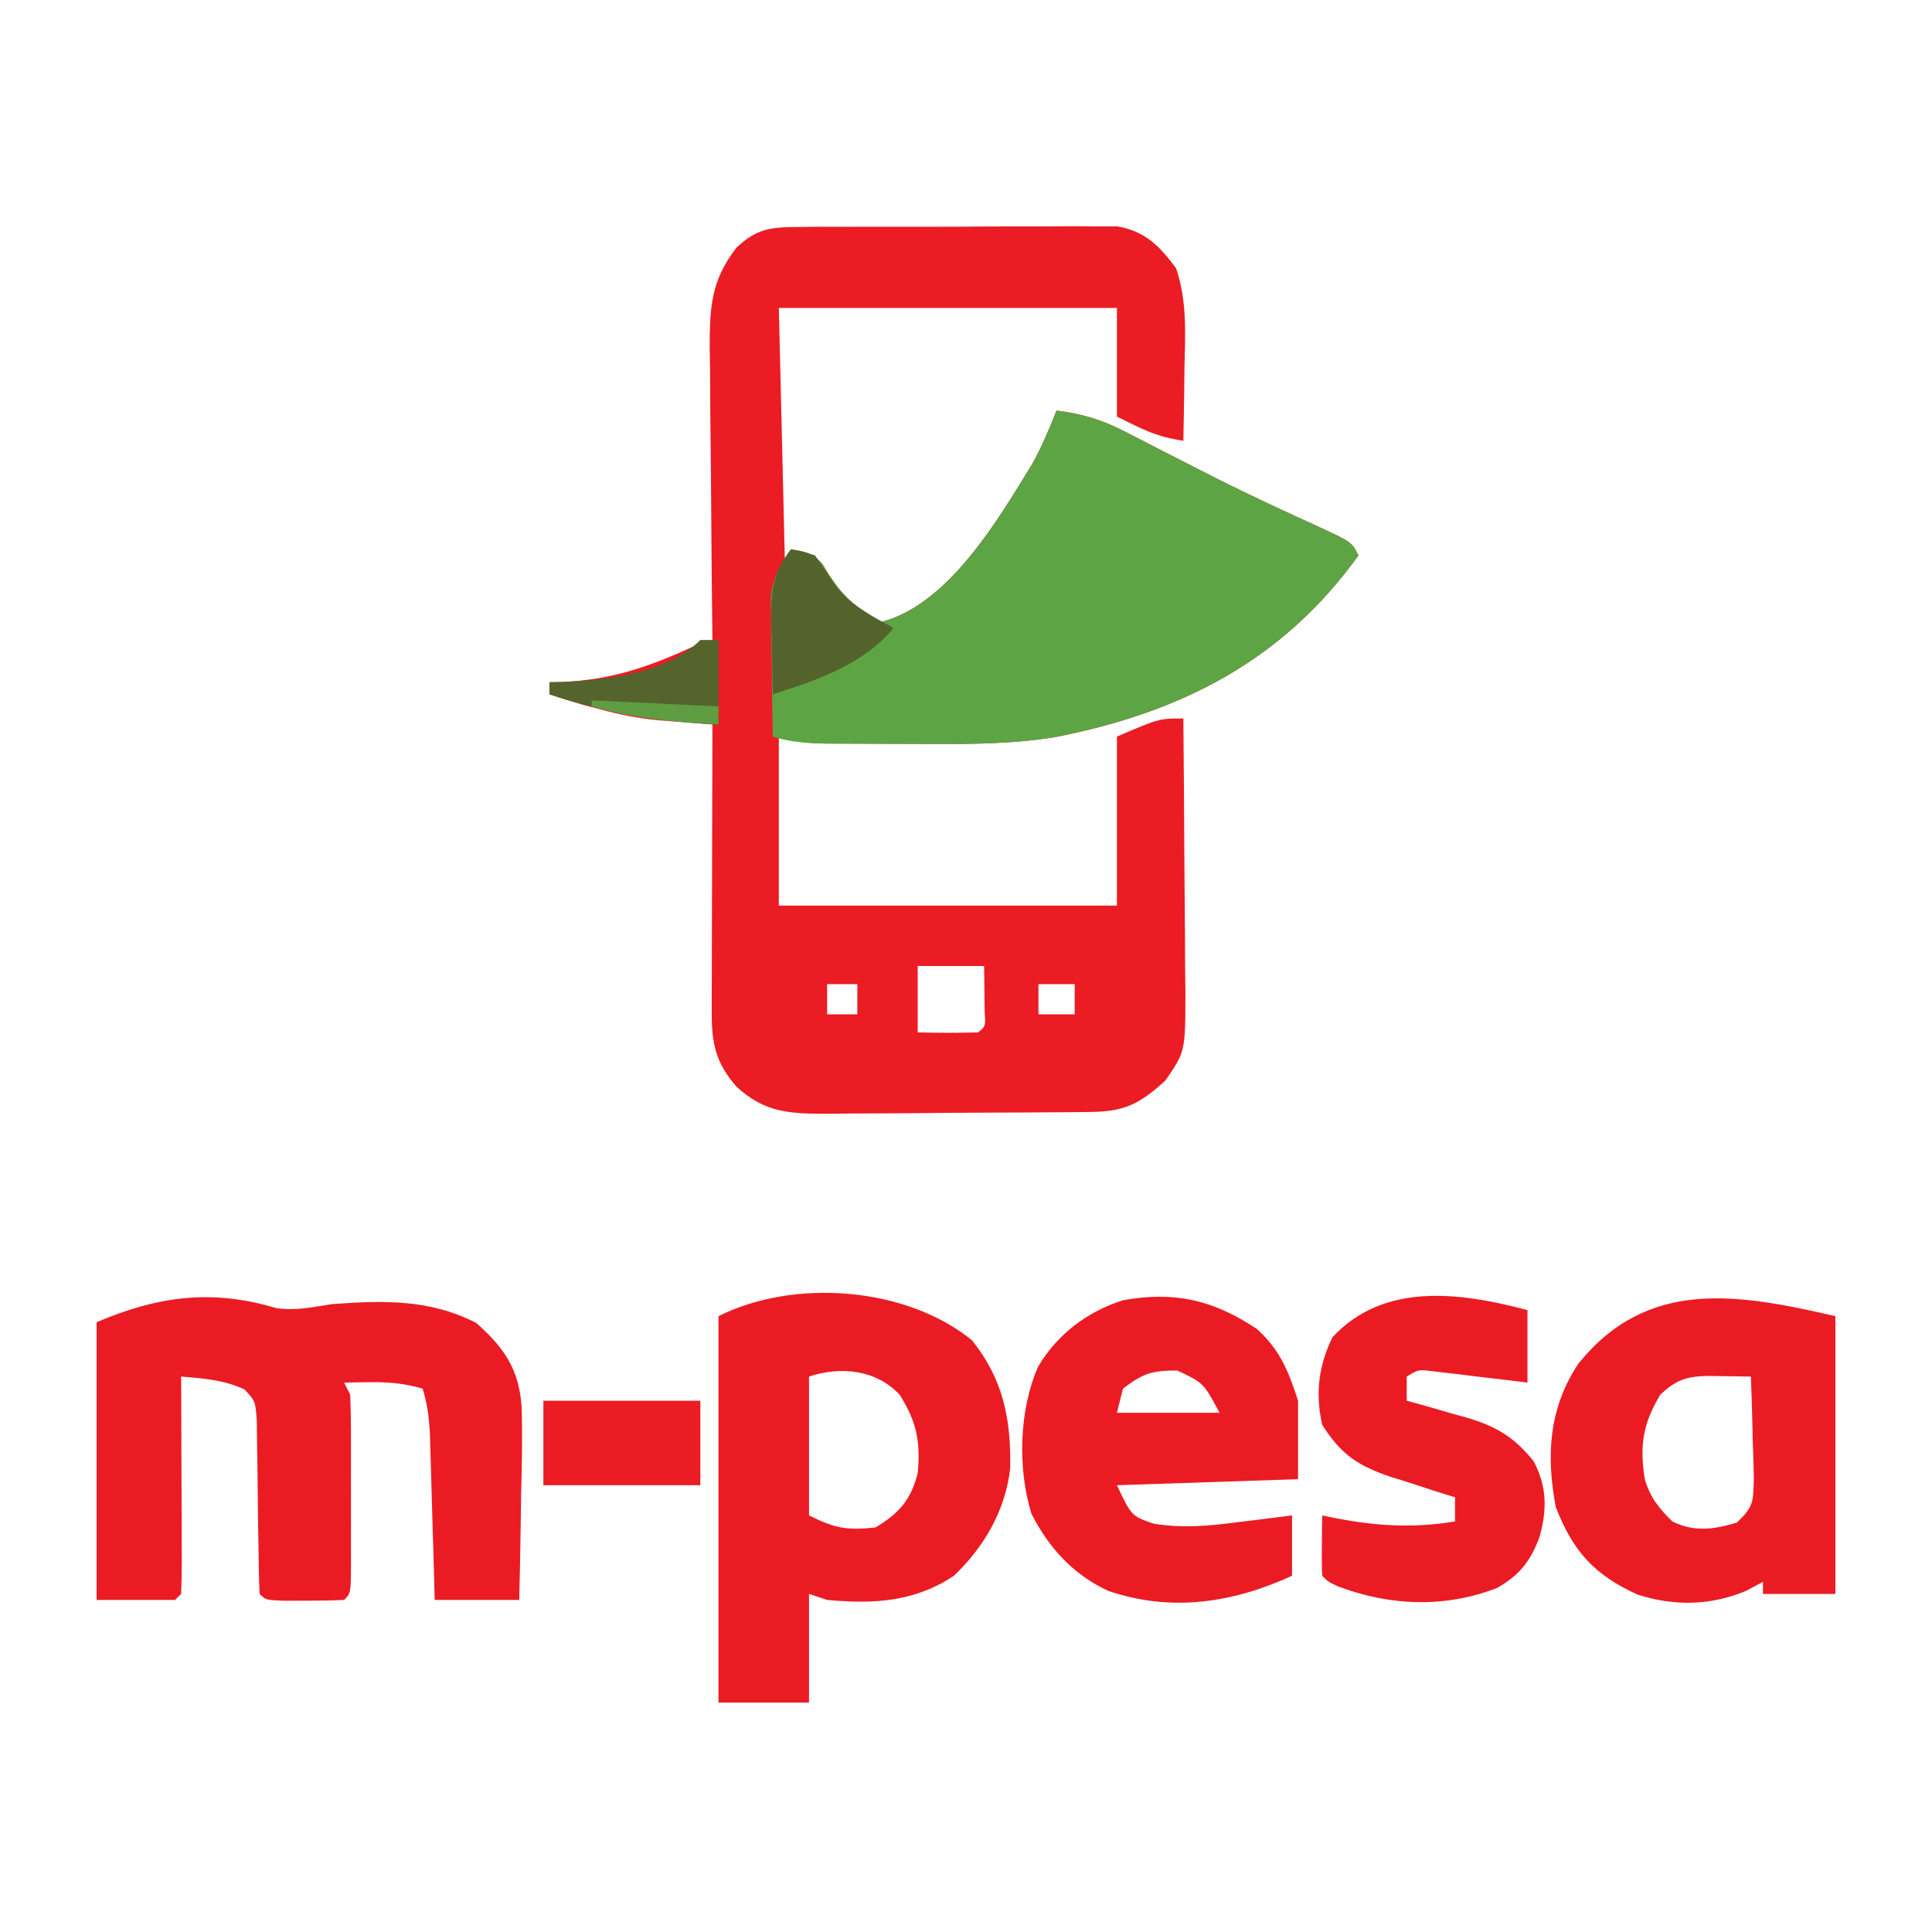
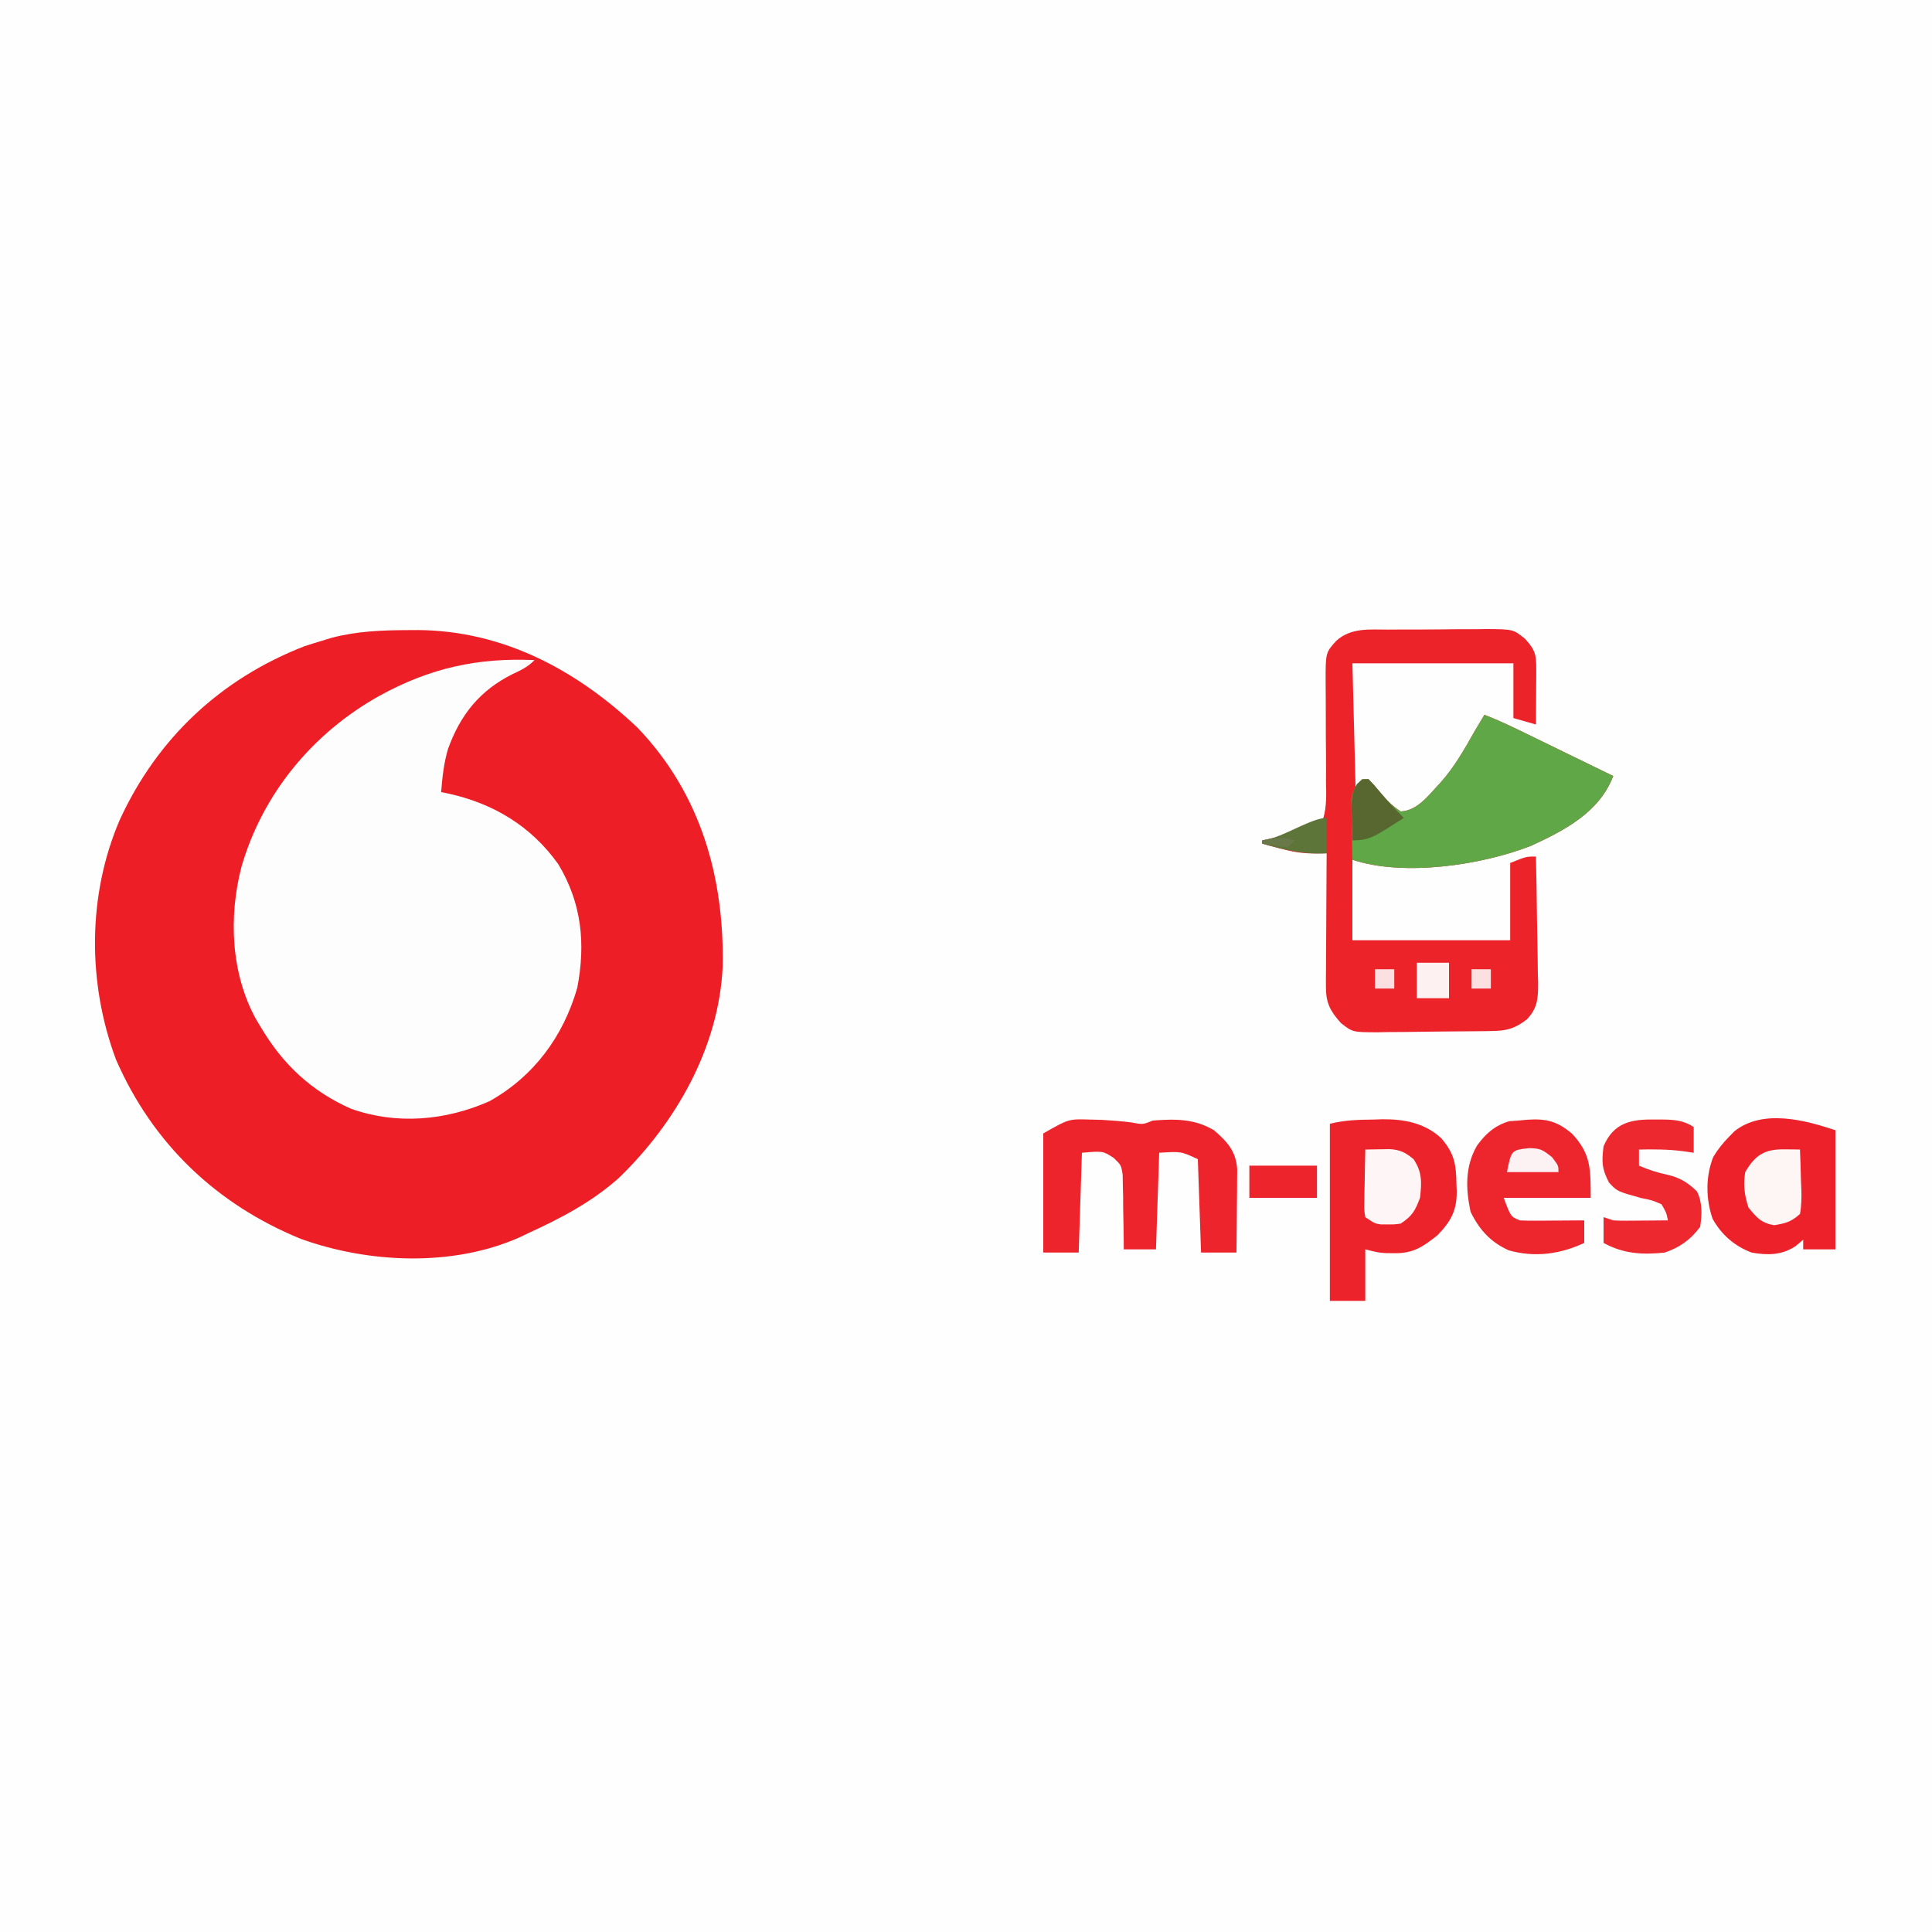
- <svg xmlns="http://www.w3.org/2000/svg" version="1.1" width="320" height="320">
-   <path d="M0 0 C1.225 -0.013 2.45 -0.025 3.712 -0.038 C5.691 -0.034 5.691 -0.034 7.711 -0.03 C9.084 -0.034 10.456 -0.039 11.828 -0.045 C14.702 -0.054 17.576 -0.052 20.45 -0.042 C24.127 -0.031 27.803 -0.051 31.479 -0.08 C34.313 -0.098 37.146 -0.098 39.98 -0.092 C41.992 -0.092 44.005 -0.109 46.017 -0.126 C47.245 -0.117 48.473 -0.107 49.738 -0.098 C50.817 -0.097 51.895 -0.097 53.006 -0.097 C57.604 0.69 60.032 3.179 62.735 6.849 C64.571 12.292 64.247 17.581 64.121 23.279 C64.101 25.027 64.101 25.027 64.08 26.81 C64.045 29.675 63.996 32.539 63.934 35.404 C59.498 34.752 57.245 33.559 52.934 31.404 C52.934 25.464 52.934 19.524 52.934 13.404 C34.454 13.404 15.974 13.404 -3.066 13.404 C-2.736 27.264 -2.406 41.124 -2.066 55.404 C-1.571 54.414 -1.571 54.414 -1.066 53.404 C1.336 53.784 2.597 54.01 4.207 55.892 C4.571 56.494 4.934 57.096 5.309 57.717 C7.705 61.274 9.991 63.515 13.934 65.404 C25.079 62.493 33.252 48.466 38.926 39.211 C40.513 36.366 41.725 33.427 42.934 30.404 C47.112 30.95 50.362 31.881 54.102 33.81 C55.069 34.303 56.037 34.795 57.033 35.303 C58.052 35.831 59.071 36.36 60.121 36.904 C62.261 37.997 64.402 39.088 66.543 40.177 C67.611 40.721 68.679 41.265 69.78 41.825 C75.23 44.553 80.759 47.114 86.308 49.636 C91.827 52.19 91.827 52.19 92.934 54.404 C80.387 71.832 63.586 80.406 42.703 84.494 C35.085 85.723 27.508 85.67 19.812 85.61 C17.344 85.591 14.877 85.589 12.408 85.59 C10.832 85.585 9.256 85.579 7.68 85.572 C6.946 85.571 6.211 85.57 5.455 85.569 C2.347 85.54 -0.095 85.394 -3.066 84.404 C-3.066 93.644 -3.066 102.884 -3.066 112.404 C15.414 112.404 33.894 112.404 52.934 112.404 C52.934 103.164 52.934 93.924 52.934 84.404 C59.934 81.404 59.934 81.404 63.934 81.404 C64.01 88.985 64.062 96.565 64.099 104.146 C64.114 106.724 64.134 109.302 64.16 111.88 C64.197 115.589 64.214 119.297 64.227 123.006 C64.242 124.156 64.258 125.306 64.274 126.491 C64.276 136.581 64.276 136.581 60.934 141.404 C56.627 145.291 54.212 146.525 48.478 146.581 C46.765 146.6 46.765 146.6 45.018 146.62 C43.779 146.627 42.539 146.635 41.262 146.642 C39.992 146.65 38.721 146.658 37.413 146.667 C34.719 146.681 32.026 146.692 29.332 146.699 C25.891 146.71 22.451 146.745 19.01 146.784 C15.719 146.817 12.428 146.821 9.137 146.83 C7.906 146.847 6.674 146.865 5.405 146.883 C-1.029 146.867 -5.228 146.85 -10.066 142.404 C-13.487 138.512 -14.192 135.298 -14.18 130.198 C-14.18 129.137 -14.18 128.076 -14.179 126.983 C-14.174 125.84 -14.169 124.696 -14.164 123.517 C-14.162 122.345 -14.161 121.173 -14.16 119.965 C-14.154 116.216 -14.141 112.466 -14.129 108.717 C-14.124 106.177 -14.119 103.637 -14.115 101.097 C-14.104 94.866 -14.087 88.635 -14.066 82.404 C-14.89 82.34 -15.713 82.276 -16.561 82.211 C-17.642 82.124 -18.722 82.038 -19.835 81.949 C-20.906 81.865 -21.977 81.78 -23.081 81.693 C-26.366 81.375 -29.445 80.77 -32.629 79.904 C-33.599 79.646 -34.57 79.388 -35.57 79.123 C-37.415 78.592 -39.245 78.011 -41.066 77.404 C-41.066 76.744 -41.066 76.084 -41.066 75.404 C-40.339 75.39 -39.612 75.376 -38.863 75.361 C-30.689 74.973 -24.442 72.821 -17.066 69.404 C-15.581 68.909 -15.581 68.909 -14.066 68.404 C-14.075 67.693 -14.084 66.982 -14.093 66.249 C-14.173 59.526 -14.234 52.803 -14.273 46.08 C-14.294 42.624 -14.322 39.168 -14.368 35.712 C-14.42 31.733 -14.439 27.754 -14.457 23.775 C-14.477 22.543 -14.498 21.31 -14.519 20.04 C-14.521 13.275 -14.289 8.815 -10.066 3.404 C-6.778 0.316 -4.455 0.022 0 0 Z M19.934 122.404 C19.934 126.034 19.934 129.664 19.934 133.404 C24.936 133.496 24.936 133.496 29.934 133.404 C31.193 132.37 31.193 132.37 31.031 130.119 C31.02 129.202 31.008 128.286 30.996 127.342 C30.976 125.712 30.955 124.083 30.934 122.404 C27.304 122.404 23.674 122.404 19.934 122.404 Z M4.934 125.404 C4.934 127.054 4.934 128.704 4.934 130.404 C6.584 130.404 8.234 130.404 9.934 130.404 C9.934 128.754 9.934 127.104 9.934 125.404 C8.284 125.404 6.634 125.404 4.934 125.404 Z M39.934 125.404 C39.934 127.054 39.934 128.704 39.934 130.404 C41.914 130.404 43.894 130.404 45.934 130.404 C45.934 128.754 45.934 127.104 45.934 125.404 C43.954 125.404 41.974 125.404 39.934 125.404 Z " fill="#EB1C24" transform="translate(132.0662,37.59595)" />
-   <path d="M0 0 C4.179 0.546 7.428 1.477 11.168 3.406 C12.135 3.899 13.103 4.391 14.099 4.899 C15.118 5.427 16.138 5.956 17.188 6.5 C19.327 7.593 21.468 8.684 23.609 9.773 C24.677 10.317 25.745 10.861 26.846 11.421 C32.296 14.149 37.825 16.71 43.374 19.232 C48.893 21.786 48.893 21.786 50 24 C37.453 41.429 20.65 50.004 -0.234 54.09 C-7.834 55.316 -15.39 55.266 -23.066 55.206 C-25.524 55.187 -27.98 55.185 -30.438 55.186 C-32.01 55.181 -33.583 55.175 -35.156 55.168 C-35.885 55.167 -36.615 55.166 -37.366 55.165 C-40.715 55.133 -43.798 55.038 -47 54 C-47.087 49.771 -47.14 45.542 -47.188 41.312 C-47.213 40.114 -47.238 38.916 -47.264 37.682 C-47.273 36.525 -47.283 35.368 -47.293 34.176 C-47.309 33.113 -47.324 32.05 -47.341 30.954 C-46.955 27.613 -45.914 25.73 -44 23 C-41.597 23.38 -40.337 23.606 -38.727 25.488 C-38.363 26.09 -38 26.692 -37.625 27.312 C-35.229 30.87 -32.943 33.111 -29 35 C-17.855 32.089 -9.682 18.062 -4.008 8.807 C-2.421 5.962 -1.209 3.023 0 0 Z " fill="#5DA544" transform="translate(175,68)" />
-   <path d="M0 0 C3.211 0.482 6.065 -0.16 9.266 -0.66 C17.806 -1.27 25.371 -1.515 33.152 2.465 C37.725 6.522 40.243 10.108 40.661 16.363 C40.819 21.192 40.702 26.012 40.578 30.84 C40.553 32.538 40.53 34.236 40.51 35.934 C40.455 40.07 40.369 44.204 40.266 48.34 C35.646 48.34 31.026 48.34 26.266 48.34 C26.205 46.148 26.144 43.957 26.082 41.699 C26.02 39.571 25.957 37.443 25.893 35.315 C25.85 33.839 25.808 32.363 25.768 30.886 C25.71 28.761 25.647 26.637 25.582 24.512 C25.527 22.595 25.527 22.595 25.471 20.64 C25.308 18.021 25.036 15.83 24.266 13.34 C21.271 12.468 18.63 12.232 15.516 12.277 C14.317 12.291 14.317 12.291 13.094 12.305 C12.49 12.316 11.887 12.328 11.266 12.34 C11.761 13.33 11.761 13.33 12.266 14.34 C12.364 16.809 12.405 19.249 12.398 21.719 C12.399 22.446 12.4 23.173 12.401 23.923 C12.402 25.46 12.4 26.997 12.396 28.535 C12.391 30.896 12.396 33.258 12.402 35.619 C12.402 37.111 12.4 38.602 12.398 40.094 C12.4 40.804 12.402 41.515 12.405 42.246 C12.381 47.225 12.381 47.225 11.266 48.34 C9.101 48.439 6.933 48.47 4.766 48.465 C3.58 48.467 2.394 48.47 1.172 48.473 C-1.734 48.34 -1.734 48.34 -2.734 47.34 C-2.844 45.011 -2.89 42.679 -2.91 40.348 C-2.933 38.906 -2.957 37.465 -2.982 36.023 C-3.018 33.743 -3.047 31.464 -3.06 29.183 C-3.076 26.987 -3.116 24.793 -3.16 22.598 C-3.175 21.279 -3.189 19.961 -3.204 18.602 C-3.452 15.367 -3.452 15.367 -5.27 13.449 C-8.757 11.88 -11.927 11.657 -15.734 11.34 C-15.729 12.425 -15.724 13.51 -15.719 14.629 C-15.7 18.641 -15.689 22.653 -15.679 26.666 C-15.674 28.405 -15.668 30.144 -15.659 31.884 C-15.647 34.378 -15.641 36.873 -15.637 39.367 C-15.632 40.149 -15.626 40.932 -15.621 41.738 C-15.621 43.606 -15.672 45.473 -15.734 47.34 C-16.229 47.835 -16.229 47.835 -16.734 48.34 C-21.024 48.34 -25.314 48.34 -29.734 48.34 C-29.734 33.16 -29.734 17.98 -29.734 2.34 C-19.678 -1.97 -10.613 -3.196 0 0 Z " fill="#EB1B24" transform="translate(45.73438,216.6602)" />
-   <path d="M0 0 C5.179 6.474 6.484 13.1 6.316 21.223 C5.523 28.183 2.024 34.199 -3 39 C-9.593 43.355 -16.275 43.708 -24 43 C-25.485 42.505 -25.485 42.505 -27 42 C-27 47.94 -27 53.88 -27 60 C-31.95 60 -36.9 60 -42 60 C-42 38.88 -42 17.76 -42 -4 C-29.475 -10.262 -10.948 -8.911 0 0 Z M-27 6 C-27 13.59 -27 21.18 -27 29 C-22.694 31.153 -20.719 31.497 -16 31 C-12.058 28.635 -10.14 26.456 -9 22 C-8.523 16.758 -9.167 13.452 -12 9 C-15.856 4.858 -21.77 4.257 -27 6 Z " fill="#EB1B24" transform="translate(161,222)" />
-   <path d="M0 0 C0 15.18 0 30.36 0 46 C-3.96 46 -7.92 46 -12 46 C-12 45.34 -12 44.68 -12 44 C-12.928 44.495 -13.856 44.99 -14.812 45.5 C-20.68 47.96 -26.708 48.051 -32.754 46.121 C-39.958 42.868 -43.482 38.902 -46.312 31.625 C-47.933 23.083 -47.479 15.19 -42.523 7.797 C-31.105 -6.28 -16.38 -3.78 0 0 Z M-29 13 C-31.887 17.812 -32.436 21.378 -31.586 26.914 C-30.734 29.948 -29.24 31.828 -27 34 C-23.404 35.798 -20.084 35.33 -16.32 34.184 C-13.48 31.51 -13.631 30.687 -13.512 26.895 C-13.545 24.867 -13.605 22.839 -13.688 20.812 C-13.71 19.777 -13.733 18.741 -13.756 17.674 C-13.815 15.114 -13.897 12.558 -14 10 C-15.605 9.971 -17.211 9.951 -18.816 9.934 C-19.71 9.921 -20.604 9.909 -21.526 9.896 C-24.888 10.037 -26.541 10.69 -29 13 Z " fill="#EB1B24" transform="translate(304,218)" />
-   <path d="M0 0 C3.829 3.47 5.211 6.946 6.812 11.875 C6.812 16.165 6.812 20.455 6.812 24.875 C-3.087 25.205 -12.988 25.535 -23.188 25.875 C-20.787 30.959 -20.787 30.959 -17.121 32.242 C-12.281 33.021 -8.081 32.639 -3.25 32 C-2.375 31.896 -1.501 31.791 -0.6 31.684 C1.539 31.426 3.676 31.152 5.812 30.875 C5.812 34.175 5.812 37.475 5.812 40.875 C-4.031 45.375 -14.175 46.932 -24.625 43.375 C-30.439 40.683 -34.456 36.269 -37.348 30.602 C-39.649 23.13 -39.416 13.423 -36.25 6.25 C-33.079 0.877 -28.152 -2.848 -22.211 -4.762 C-13.658 -6.297 -7.242 -4.828 0 0 Z M-22.188 9.875 C-22.517 11.195 -22.848 12.515 -23.188 13.875 C-17.578 13.875 -11.967 13.875 -6.188 13.875 C-8.846 8.919 -8.846 8.919 -13.188 6.875 C-17.486 6.875 -18.839 7.341 -22.188 9.875 Z " fill="#EB1B24" transform="translate(208.1875,220.125)" />
-   <path d="M0 0 C0 3.96 0 7.92 0 12 C-1.276 11.844 -2.552 11.688 -3.867 11.527 C-5.536 11.33 -7.206 11.134 -8.875 10.938 C-10.138 10.782 -10.138 10.782 -11.426 10.623 C-12.634 10.483 -12.634 10.483 -13.867 10.34 C-14.611 10.251 -15.354 10.162 -16.121 10.07 C-18.092 9.846 -18.092 9.846 -20 11 C-20 12.32 -20 13.64 -20 15 C-18.355 15.454 -18.355 15.454 -16.676 15.918 C-15.221 16.34 -13.767 16.764 -12.312 17.188 C-11.591 17.384 -10.87 17.581 -10.127 17.783 C-5.236 19.235 -2.304 20.925 1 25 C3.283 29.254 3.254 33.174 1.938 37.75 C0.39 41.693 -1.265 43.829 -5 46 C-13.659 49.366 -22.748 49.019 -31.391 45.754 C-33 45 -33 45 -34 44 C-34.072 42.314 -34.084 40.625 -34.062 38.938 C-34.053 38.018 -34.044 37.099 -34.035 36.152 C-34.024 35.442 -34.012 34.732 -34 34 C-32.875 34.234 -32.875 34.234 -31.727 34.473 C-24.857 35.779 -18.905 36.131 -12 35 C-12 33.68 -12 32.36 -12 31 C-13.169 30.636 -14.338 30.273 -15.543 29.898 C-17.091 29.392 -18.64 28.884 -20.188 28.375 C-20.956 28.139 -21.725 27.903 -22.518 27.66 C-28.018 25.819 -30.867 23.946 -34 19 C-35.173 13.811 -34.609 9.263 -32.312 4.5 C-23.816 -4.685 -11.119 -2.965 0 0 Z " fill="#EB1B24" transform="translate(253,217)" />
-   <path d="M0 0 C8.58 0 17.16 0 26 0 C26 4.62 26 9.24 26 14 C17.42 14 8.84 14 0 14 C0 9.38 0 4.76 0 0 Z " fill="#EB1C24" transform="translate(90,232)" />
-   <path d="M0 0 C1.859 0.297 1.859 0.297 4 1 C5.18 2.705 6.357 4.412 7.496 6.145 C10.055 9.302 13.461 11.094 17 13 C12.085 19.032 4.205 21.71 -3 24 C-3.081 20.937 -3.141 17.876 -3.188 14.812 C-3.213 13.948 -3.238 13.084 -3.264 12.193 C-3.32 7.27 -3.18 4.032 0 0 Z " fill="#54632C" transform="translate(131,91)" />
-   <path d="M0 0 C0.99 0 1.98 0 3 0 C3 4.62 3 9.24 3 14 C-6.778 13.469 -15.702 12.099 -25 9 C-25 8.34 -25 7.68 -25 7 C-23.909 6.979 -23.909 6.979 -22.797 6.957 C-15.456 6.609 -5.512 5.512 0 0 Z " fill="#55642C" transform="translate(116,106)" />
-   <path d="M0 0 C6.93 0.33 13.86 0.66 21 1 C21 1.99 21 2.98 21 4 C13.779 3.582 6.954 3.045 0 1 C0 0.67 0 0.34 0 0 Z " fill="#5E9D41" transform="translate(98,116)" />
+ <svg xmlns="http://www.w3.org/2000/svg" version="1.1" width="600" height="600">
+   <path d="M0 0 C198 0 396 0 600 0 C600 198 600 396 600 600 C402 600 204 600 0 600 C0 402 0 204 0 0 Z " fill="#FEFEFE" transform="translate(0,0)" />
+   <path d="M0 0 C1.58 -0.008 1.58 -0.008 3.192 -0.017 C29.621 0.224 52.391 12.45 71.25 30.312 C90.827 50.761 98.183 76.645 97.688 104.355 C96.583 129.512 83.12 153.14 65.25 170.312 C56.81 177.756 47.392 182.662 37.25 187.312 C36.366 187.735 35.481 188.158 34.57 188.594 C13.774 197.836 -12.315 196.619 -33.312 189.062 C-59.529 178.353 -79.382 159.46 -90.75 133.312 C-99.593 109.601 -99.615 82.324 -89.562 58.938 C-77.904 33.577 -58.217 15.129 -32.188 5 C-30.384 4.409 -28.571 3.847 -26.75 3.312 C-25.79 3.015 -24.829 2.717 -23.84 2.41 C-15.882 0.312 -8.199 0.031 0 0 Z " fill="#ED1E26" transform="translate(126.75,195.6875)" />
+   <path d="M0 0 C-2.169 2.169 -3.981 3.024 -6.75 4.312 C-16.893 9.362 -23.008 16.872 -26.875 27.625 C-28.176 32.038 -28.637 36.422 -29 41 C-28.261 41.147 -27.523 41.294 -26.762 41.445 C-12.724 44.549 -1.079 51.531 7.375 63.375 C14.65 75.445 15.915 88.044 13.27 101.797 C8.936 116.866 -0.187 129.26 -14 137 C-27.641 143.022 -42.822 144.37 -57.004 139.324 C-69.296 133.891 -78.212 125.494 -85 114 C-85.454 113.252 -85.907 112.505 -86.375 111.734 C-94.327 97.44 -95.052 79.658 -90.977 64.062 C-84.296 41.203 -68.673 22.48 -48 11 C-32.409 2.472 -17.721 -0.79 0 0 Z " fill="#FEFDFD" transform="translate(166,205)" />
+   <path d="M0 0 C1.088 -0.008 2.177 -0.015 3.298 -0.023 C5.597 -0.034 7.896 -0.037 10.195 -0.032 C13.707 -0.031 17.217 -0.073 20.729 -0.117 C22.965 -0.122 25.201 -0.125 27.438 -0.125 C28.485 -0.141 29.532 -0.158 30.61 -0.175 C38.744 -0.098 38.744 -0.098 42.432 2.881 C45.61 6.376 45.909 7.873 45.883 12.477 C45.878 13.956 45.878 13.956 45.873 15.465 C45.86 17.014 45.86 17.014 45.848 18.594 C45.843 19.634 45.839 20.674 45.834 21.746 C45.822 24.32 45.806 26.895 45.785 29.469 C43.475 28.809 41.165 28.149 38.785 27.469 C38.785 21.859 38.785 16.249 38.785 10.469 C22.285 10.469 5.785 10.469 -11.215 10.469 C-10.885 23.339 -10.555 36.209 -10.215 49.469 C-9.555 48.479 -8.895 47.489 -8.215 46.469 C-7.555 46.469 -6.895 46.469 -6.215 46.469 C-4.594 48.148 -4.594 48.148 -2.777 50.344 C-0.631 52.931 0.953 54.581 3.785 56.469 C9.071 56.247 12.534 51.299 15.957 47.727 C20.392 42.822 23.555 37.213 26.785 31.469 C27.78 29.799 28.779 28.132 29.785 26.469 C34.299 28.181 38.597 30.265 42.93 32.383 C43.699 32.757 44.469 33.132 45.262 33.518 C47.708 34.708 50.153 35.901 52.598 37.094 C54.261 37.904 55.924 38.714 57.588 39.523 C61.655 41.503 65.72 43.485 69.785 45.469 C65.506 56.747 54.688 62.346 44.223 67.156 C28.727 73.206 4.638 76.753 -11.215 71.469 C-11.215 79.719 -11.215 87.969 -11.215 96.469 C4.955 96.469 21.125 96.469 37.785 96.469 C37.785 88.549 37.785 80.629 37.785 72.469 C42.785 70.469 42.785 70.469 45.785 70.469 C45.938 77.052 46.042 83.635 46.115 90.22 C46.145 92.459 46.186 94.697 46.238 96.936 C46.311 100.158 46.345 103.379 46.371 106.602 C46.418 108.097 46.418 108.097 46.465 109.623 C46.467 114.421 46.355 117.523 42.936 121.085 C39.146 123.952 36.744 124.59 32.134 124.662 C31.192 124.678 30.251 124.694 29.281 124.71 C24.981 124.755 20.681 124.796 16.381 124.819 C14.114 124.835 11.847 124.863 9.581 124.901 C6.309 124.956 3.038 124.978 -0.234 124.992 C-1.749 125.026 -1.749 125.026 -3.294 125.061 C-11.157 125.037 -11.157 125.037 -14.776 122.186 C-18.168 118.407 -19.47 115.874 -19.442 110.792 C-19.442 109.871 -19.442 108.951 -19.441 108.002 C-19.431 107.017 -19.421 106.031 -19.41 105.016 C-19.407 104 -19.404 102.985 -19.402 101.939 C-19.39 98.699 -19.365 95.459 -19.34 92.219 C-19.33 90.021 -19.321 87.823 -19.312 85.625 C-19.29 80.239 -19.257 74.854 -19.215 69.469 C-20.465 69.482 -21.714 69.496 -23.002 69.51 C-26.778 69.551 -30.057 68.966 -33.715 67.969 C-34.756 67.69 -35.798 67.412 -36.871 67.125 C-37.645 66.908 -38.418 66.692 -39.215 66.469 C-39.215 66.139 -39.215 65.809 -39.215 65.469 C-38.43 65.299 -37.645 65.128 -36.836 64.953 C-35.785 64.711 -34.735 64.468 -33.652 64.219 C-32.104 63.871 -32.104 63.871 -30.523 63.516 C-24.87 61.858 -24.87 61.858 -20.215 58.469 C-19.181 54.766 -19.332 51.138 -19.418 47.316 C-19.413 46.224 -19.408 45.132 -19.402 44.006 C-19.39 40.514 -19.425 37.024 -19.465 33.531 C-19.484 30.043 -19.492 26.555 -19.485 23.067 C-19.482 20.896 -19.496 18.726 -19.528 16.556 C-19.554 7.155 -19.554 7.155 -16.215 3.469 C-11.588 -0.685 -5.875 0.001 0 0 Z " fill="#ED232A" transform="translate(431.2148,195.5312)" />
+   <path d="M0 0 C4.514 1.713 8.811 3.796 13.145 5.914 C13.914 6.289 14.684 6.663 15.477 7.049 C17.923 8.239 20.368 9.432 22.812 10.625 C24.476 11.435 26.139 12.245 27.803 13.055 C31.869 15.035 35.935 17.017 40 19 C35.721 30.278 24.902 35.877 14.438 40.688 C-1.058 46.737 -25.148 50.284 -41 45 C-41.087 41.583 -41.14 38.167 -41.188 34.75 C-41.213 33.782 -41.238 32.814 -41.264 31.816 C-41.273 30.882 -41.283 29.947 -41.293 28.984 C-41.309 28.126 -41.324 27.267 -41.341 26.382 C-40.926 23.482 -40.005 22.107 -38 20 C-37.34 20 -36.68 20 -36 20 C-34.379 21.68 -34.379 21.68 -32.562 23.875 C-30.416 26.462 -28.832 28.112 -26 30 C-20.714 29.778 -17.251 24.83 -13.828 21.258 C-9.393 16.353 -6.23 10.744 -3 5 C-2.005 3.331 -1.006 1.663 0 0 Z " fill="#60A847" transform="translate(461,222)" />
+   <path d="M0 0 C0.86 -0.029 1.721 -0.058 2.607 -0.088 C9.389 -0.154 15.822 1.055 20.94 5.831 C25.014 10.599 25.543 13.981 25.625 20.062 C25.654 20.766 25.683 21.47 25.713 22.195 C25.785 28.137 23.944 31.602 19.75 35.922 C15.192 39.539 12.196 41.599 6.312 41.5 C5.467 41.494 4.621 41.487 3.75 41.48 C1.312 41.312 1.312 41.312 -2.688 40.312 C-2.688 45.593 -2.688 50.873 -2.688 56.312 C-6.317 56.312 -9.947 56.312 -13.688 56.312 C-13.688 38.163 -13.688 20.012 -13.688 1.312 C-9.022 0.146 -4.785 0.053 0 0 Z " fill="#ED232B" transform="translate(426.6875,347.6875)" />
+   <path d="M0 0 C1.953 0.05 1.953 0.05 3.945 0.102 C6.944 0.273 9.895 0.513 12.875 0.875 C16.552 1.573 16.552 1.573 19.625 0.312 C26.601 -0.218 32.526 -0.297 38.625 3.312 C42.847 6.972 45.44 9.777 45.852 15.429 C45.842 16.623 45.831 17.817 45.82 19.047 C45.814 20.342 45.807 21.638 45.801 22.973 C45.784 24.336 45.767 25.699 45.75 27.062 C45.74 28.441 45.731 29.82 45.723 31.199 C45.699 34.57 45.666 37.941 45.625 41.312 C41.995 41.312 38.365 41.312 34.625 41.312 C34.295 31.742 33.965 22.172 33.625 12.312 C28.439 9.879 28.439 9.879 21.625 10.312 C21.295 20.212 20.965 30.113 20.625 40.312 C17.325 40.312 14.025 40.312 10.625 40.312 C10.621 39.546 10.617 38.779 10.613 37.989 C10.58 34.513 10.509 31.038 10.438 27.562 C10.432 26.356 10.426 25.149 10.42 23.906 C10.391 22.746 10.362 21.586 10.332 20.391 C10.316 19.322 10.301 18.254 10.284 17.153 C9.827 14.16 9.827 14.16 7.518 11.933 C4.16 9.742 4.16 9.742 -2.375 10.312 C-2.705 20.543 -3.035 30.773 -3.375 41.312 C-7.005 41.312 -10.635 41.312 -14.375 41.312 C-14.375 29.102 -14.375 16.892 -14.375 4.312 C-6.483 -0.197 -6.483 -0.197 0 0 Z " fill="#ED242C" transform="translate(338.375,347.6875)" />
+   <path d="M0 0 C0 12.21 0 24.42 0 37 C-3.3 37 -6.6 37 -10 37 C-10 36.01 -10 35.02 -10 34 C-10.784 34.66 -11.568 35.32 -12.375 36 C-16.699 38.845 -20.999 38.873 -26 38 C-31.314 35.994 -35.389 32.466 -38.145 27.5 C-40.27 21.288 -40.339 14.398 -37.926 8.273 C-36.471 5.891 -34.951 3.993 -33 2 C-32.466 1.453 -31.933 0.907 -31.383 0.344 C-22.605 -6.679 -9.47 -3.157 0 0 Z " fill="#ED2129" transform="translate(570,351)" />
+   <path d="M0 0 C5.915 -0.416 9.473 0.521 13.984 4.43 C19.788 10.688 19.68 15.359 19.68 24.258 C10.77 24.258 1.86 24.258 -7.32 24.258 C-5.154 30.091 -5.154 30.091 -2.32 31.258 C-0.799 31.342 0.726 31.365 2.25 31.355 C3.594 31.351 3.594 31.351 4.965 31.346 C5.902 31.337 6.839 31.329 7.805 31.32 C9.222 31.314 9.222 31.314 10.668 31.307 C13.005 31.295 15.342 31.278 17.68 31.258 C17.68 33.568 17.68 35.878 17.68 38.258 C10.243 41.758 2.276 42.845 -5.758 40.566 C-11.443 37.993 -14.892 34.182 -17.633 28.57 C-19.132 21.345 -19.388 14.5 -15.586 7.98 C-12.871 4.285 -10.073 1.776 -5.57 0.445 C-3.711 0.338 -1.851 0.206 0 0 Z " fill="#ED262E" transform="translate(474.3203,347.7422)" />
+   <path d="M0 0 C0.707 -0.003 1.414 -0.006 2.143 -0.01 C5.886 0.029 8.761 0.242 11.938 2.312 C11.938 4.952 11.938 7.593 11.938 10.312 C10.803 10.148 9.669 9.982 8.5 9.812 C3.967 9.237 -0.5 9.217 -5.062 9.312 C-5.062 10.963 -5.062 12.613 -5.062 14.312 C-2.085 15.615 0.771 16.516 3.938 17.188 C7.725 18.09 10.109 19.57 12.938 22.312 C14.679 25.795 14.517 29.513 13.938 33.312 C10.972 37.324 7.636 39.689 2.938 41.312 C-4.097 42.028 -9.823 41.716 -16.062 38.312 C-16.062 35.672 -16.062 33.032 -16.062 30.312 C-15.072 30.642 -14.082 30.973 -13.062 31.312 C-11.727 31.392 -10.388 31.42 -9.051 31.41 C-8.293 31.407 -7.536 31.404 -6.756 31.4 C-5.97 31.392 -5.184 31.384 -4.375 31.375 C-3.578 31.37 -2.78 31.366 -1.959 31.361 C0.007 31.35 1.972 31.332 3.938 31.312 C3.402 28.815 3.402 28.815 1.938 26.312 C-0.971 25.054 -0.971 25.054 -4.375 24.375 C-11.833 22.304 -11.833 22.304 -14.375 19.562 C-16.617 15.245 -16.676 13.141 -16.062 8.312 C-12.949 0.937 -7.447 -0.171 0 0 Z " fill="#ED282F" transform="translate(514.0625,347.6875)" />
+   <path d="M0 0 C1.604 -0.036 3.208 -0.061 4.812 -0.082 C6.152 -0.105 6.152 -0.105 7.52 -0.128 C10.74 0.038 12.547 0.931 15 3 C17.702 7.054 17.536 10.243 17 15 C15.447 19.067 14.637 20.575 11 23 C9.062 23.266 9.062 23.266 7 23.25 C5.979 23.258 5.979 23.258 4.938 23.266 C3 23 3 23 0 21 C-0.341 18.845 -0.341 18.845 -0.293 16.211 C-0.278 14.799 -0.278 14.799 -0.264 13.359 C-0.239 12.375 -0.213 11.39 -0.188 10.375 C-0.174 9.382 -0.16 8.39 -0.146 7.367 C-0.111 4.911 -0.062 2.456 0 0 Z " fill="#FEF6F6" transform="translate(424,357)" />
+   <path d="M0 0 C0.91 0.009 1.82 0.018 2.758 0.027 C3.456 0.039 4.155 0.051 4.875 0.062 C5.02 3.333 5.109 6.602 5.188 9.875 C5.229 10.804 5.271 11.733 5.314 12.689 C5.36 15.237 5.348 17.558 4.875 20.062 C2.135 22.536 0.485 22.961 -3.125 23.562 C-7.173 22.888 -8.575 21.195 -11.125 18.062 C-12.368 14.333 -12.796 10.929 -12.125 7.062 C-9.047 1.711 -6.017 -0.077 0 0 Z " fill="#FEF5F5" transform="translate(554.125,356.9375)" />
+   <path d="M0 0 C6.93 0 13.86 0 21 0 C21 3.3 21 6.6 21 10 C14.07 10 7.14 10 0 10 C0 6.7 0 3.4 0 0 Z " fill="#ED242B" transform="translate(388,362)" />
+   <path d="M0 0 C1.586 1.609 1.586 1.609 3.375 3.75 C5.816 6.624 8.276 9.385 11 12 C9.751 12.794 8.501 13.585 7.25 14.375 C6.554 14.816 5.858 15.257 5.141 15.711 C1.349 17.994 -0.431 19 -5 19 C-5.081 16.583 -5.141 14.168 -5.188 11.75 C-5.213 11.068 -5.238 10.386 -5.264 9.684 C-5.31 6.487 -5.186 4.333 -3.613 1.516 C-2 0 -2 0 0 0 Z " fill="#586630" transform="translate(425,242)" />
+   <path d="M0 0 C3.3 0 6.6 0 10 0 C10 3.63 10 7.26 10 11 C6.7 11 3.4 11 0 11 C0 7.37 0 3.74 0 0 Z " fill="#FDF1F2" transform="translate(440,299)" />
+   <path d="M0 0 C0 3.63 0 7.26 0 11 C-7.081 11.409 -13.199 9.904 -20 8 C-20 7.67 -20 7.34 -20 7 C-19.215 6.83 -18.43 6.66 -17.621 6.484 C-12.717 5.353 -4.386 0 0 0 Z " fill="#5D7539" transform="translate(412,254)" />
+   <path d="M0 0 C3.598 0.072 4.163 0.418 7.188 2.812 C9.188 5.438 9.188 5.438 9.188 7.438 C3.908 7.438 -1.373 7.438 -6.812 7.438 C-5.45 0.625 -5.45 0.625 0 0 Z " fill="#FDF2F3" transform="translate(474.8125,356.5625)" />
+   <path d="M0 0 C1.98 0 3.96 0 6 0 C6 1.98 6 3.96 6 6 C4.02 6 2.04 6 0 6 C0 4.02 0 2.04 0 0 Z " fill="#FCE0E1" transform="translate(457,301)" />
+   <path d="M0 0 C1.98 0 3.96 0 6 0 C6 1.98 6 3.96 6 6 C4.02 6 2.04 6 0 6 C0 4.02 0 2.04 0 0 Z " fill="#FCDFE0" transform="translate(427,301)" />
+   <path d="M0 0 C-0.66 0.66 -1.32 1.32 -2 2 C-4.729 1.967 -7.297 1.436 -10 1 C-10 0.67 -10 0.34 -10 0 C-6.337 -0.749 -3.576 -1.238 0 0 Z " fill="#697848" transform="translate(402,261)" />
</svg>
